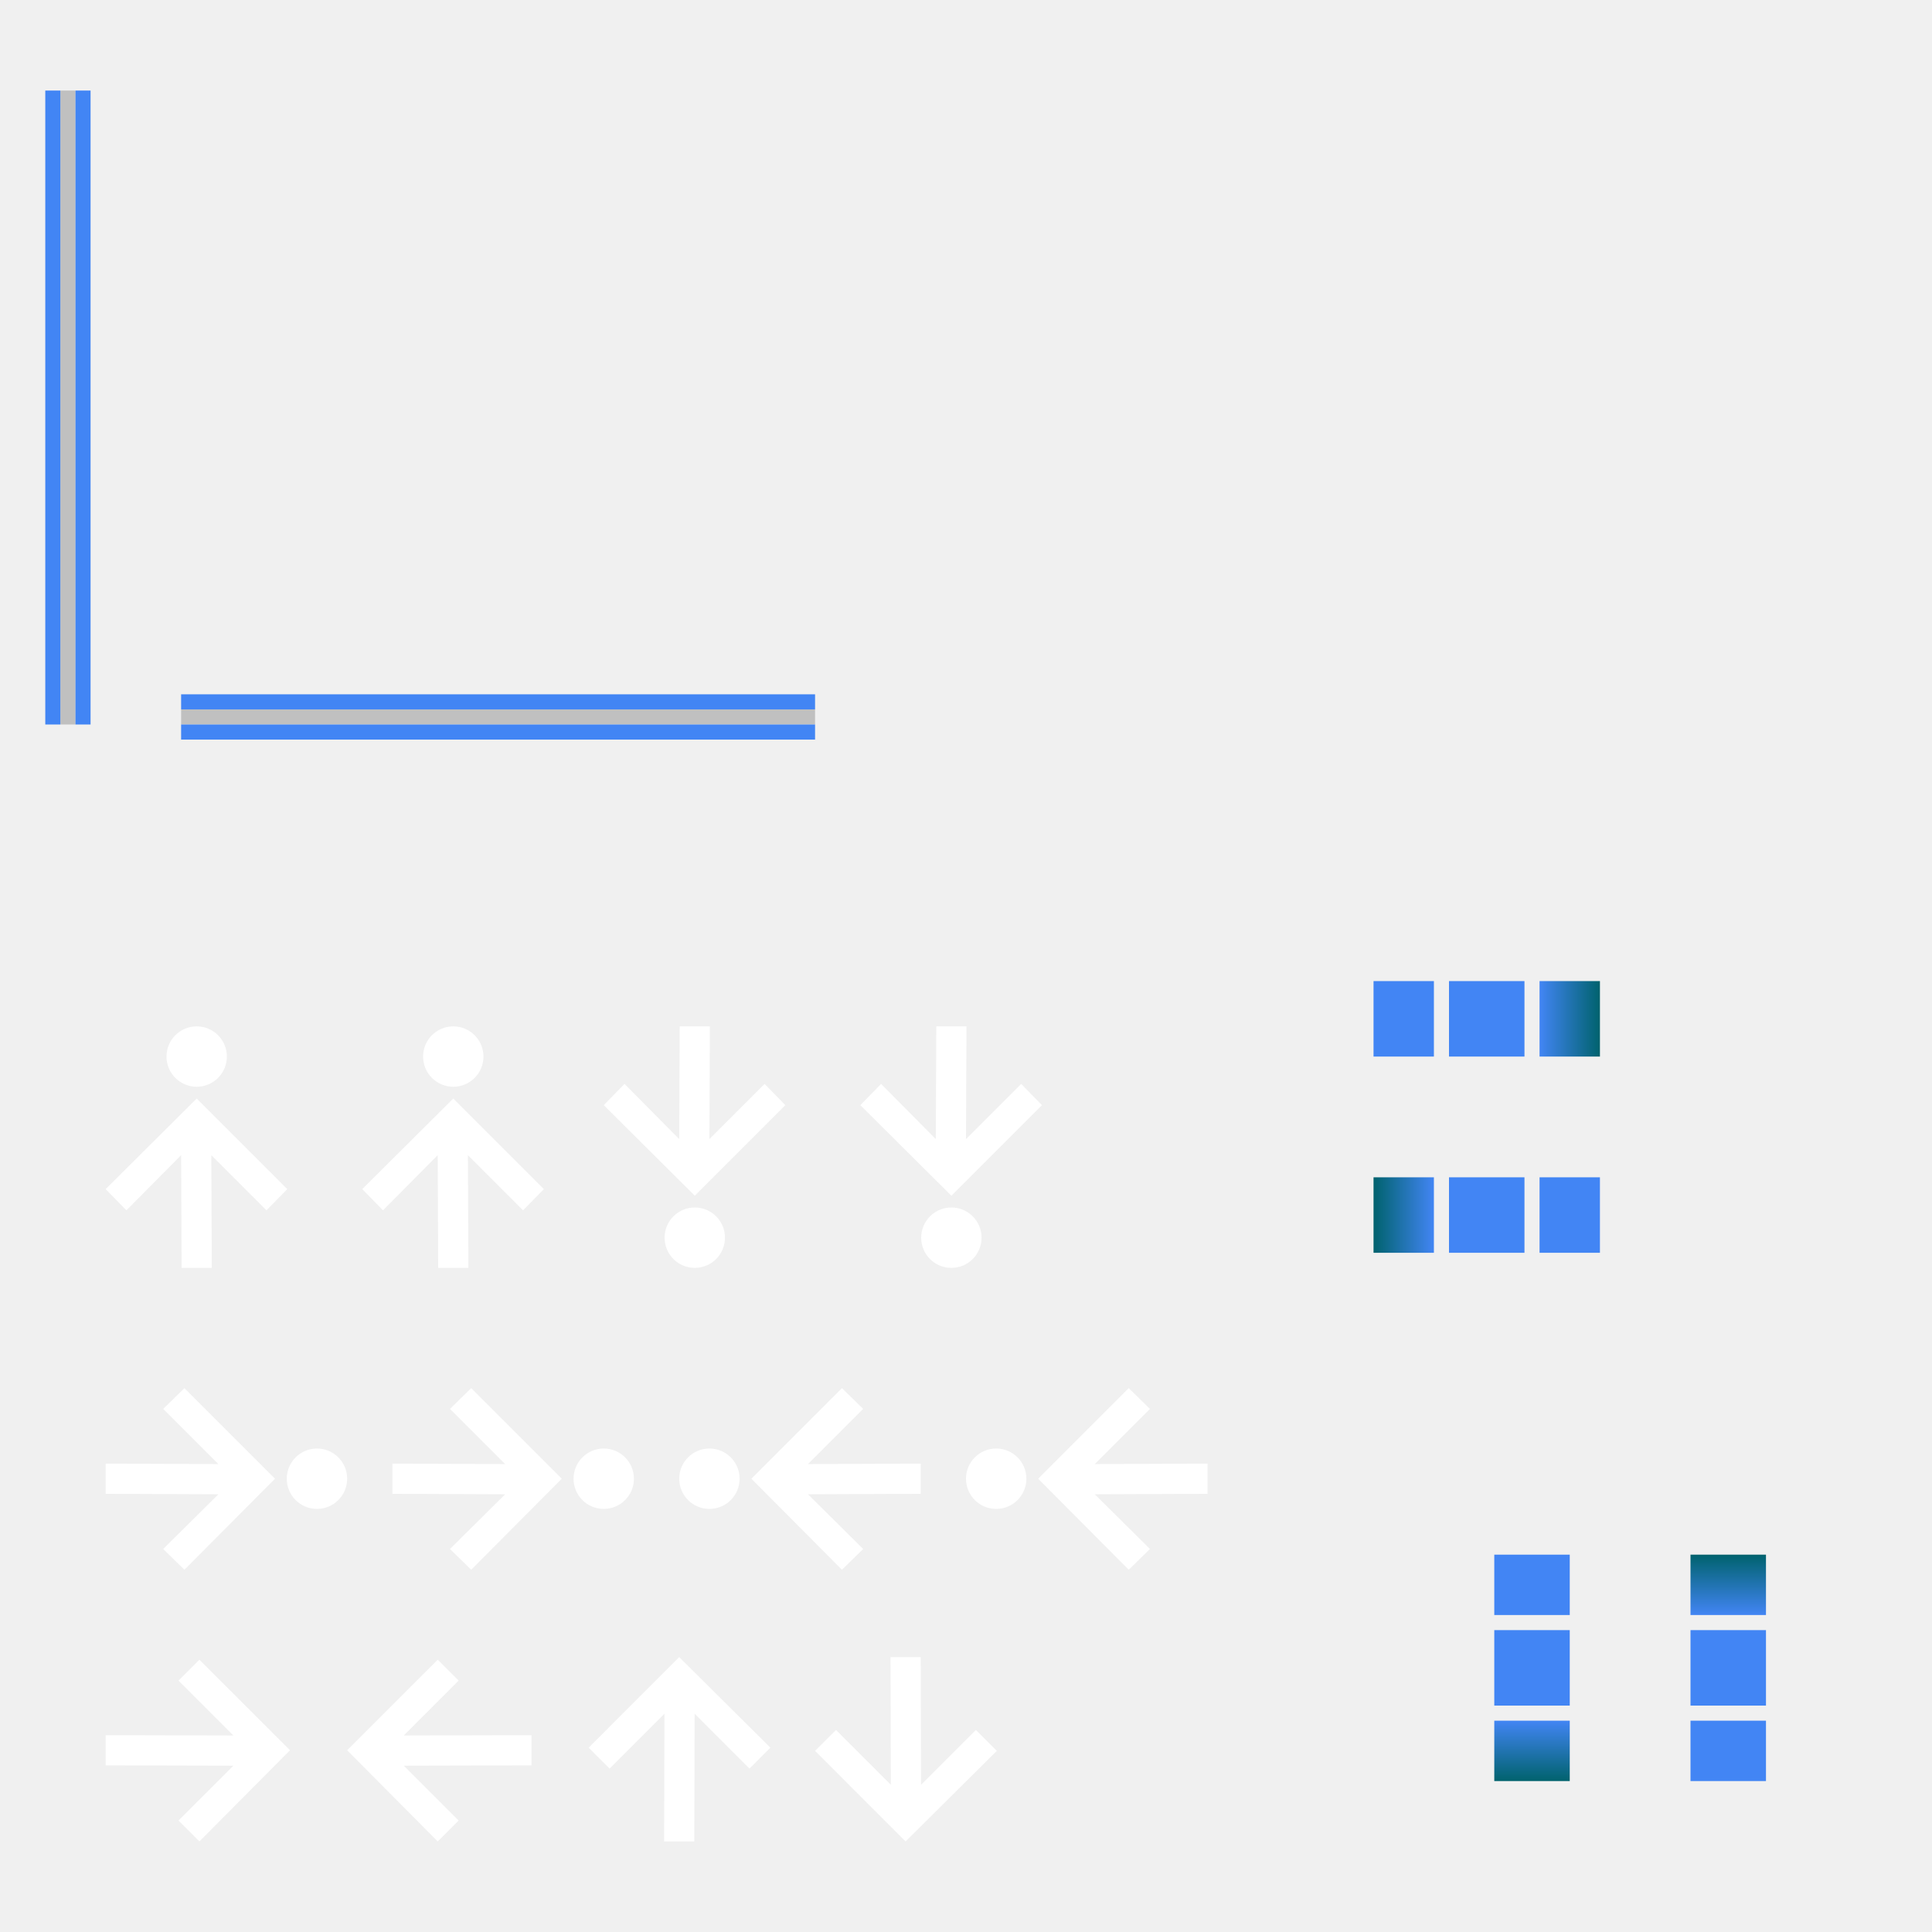
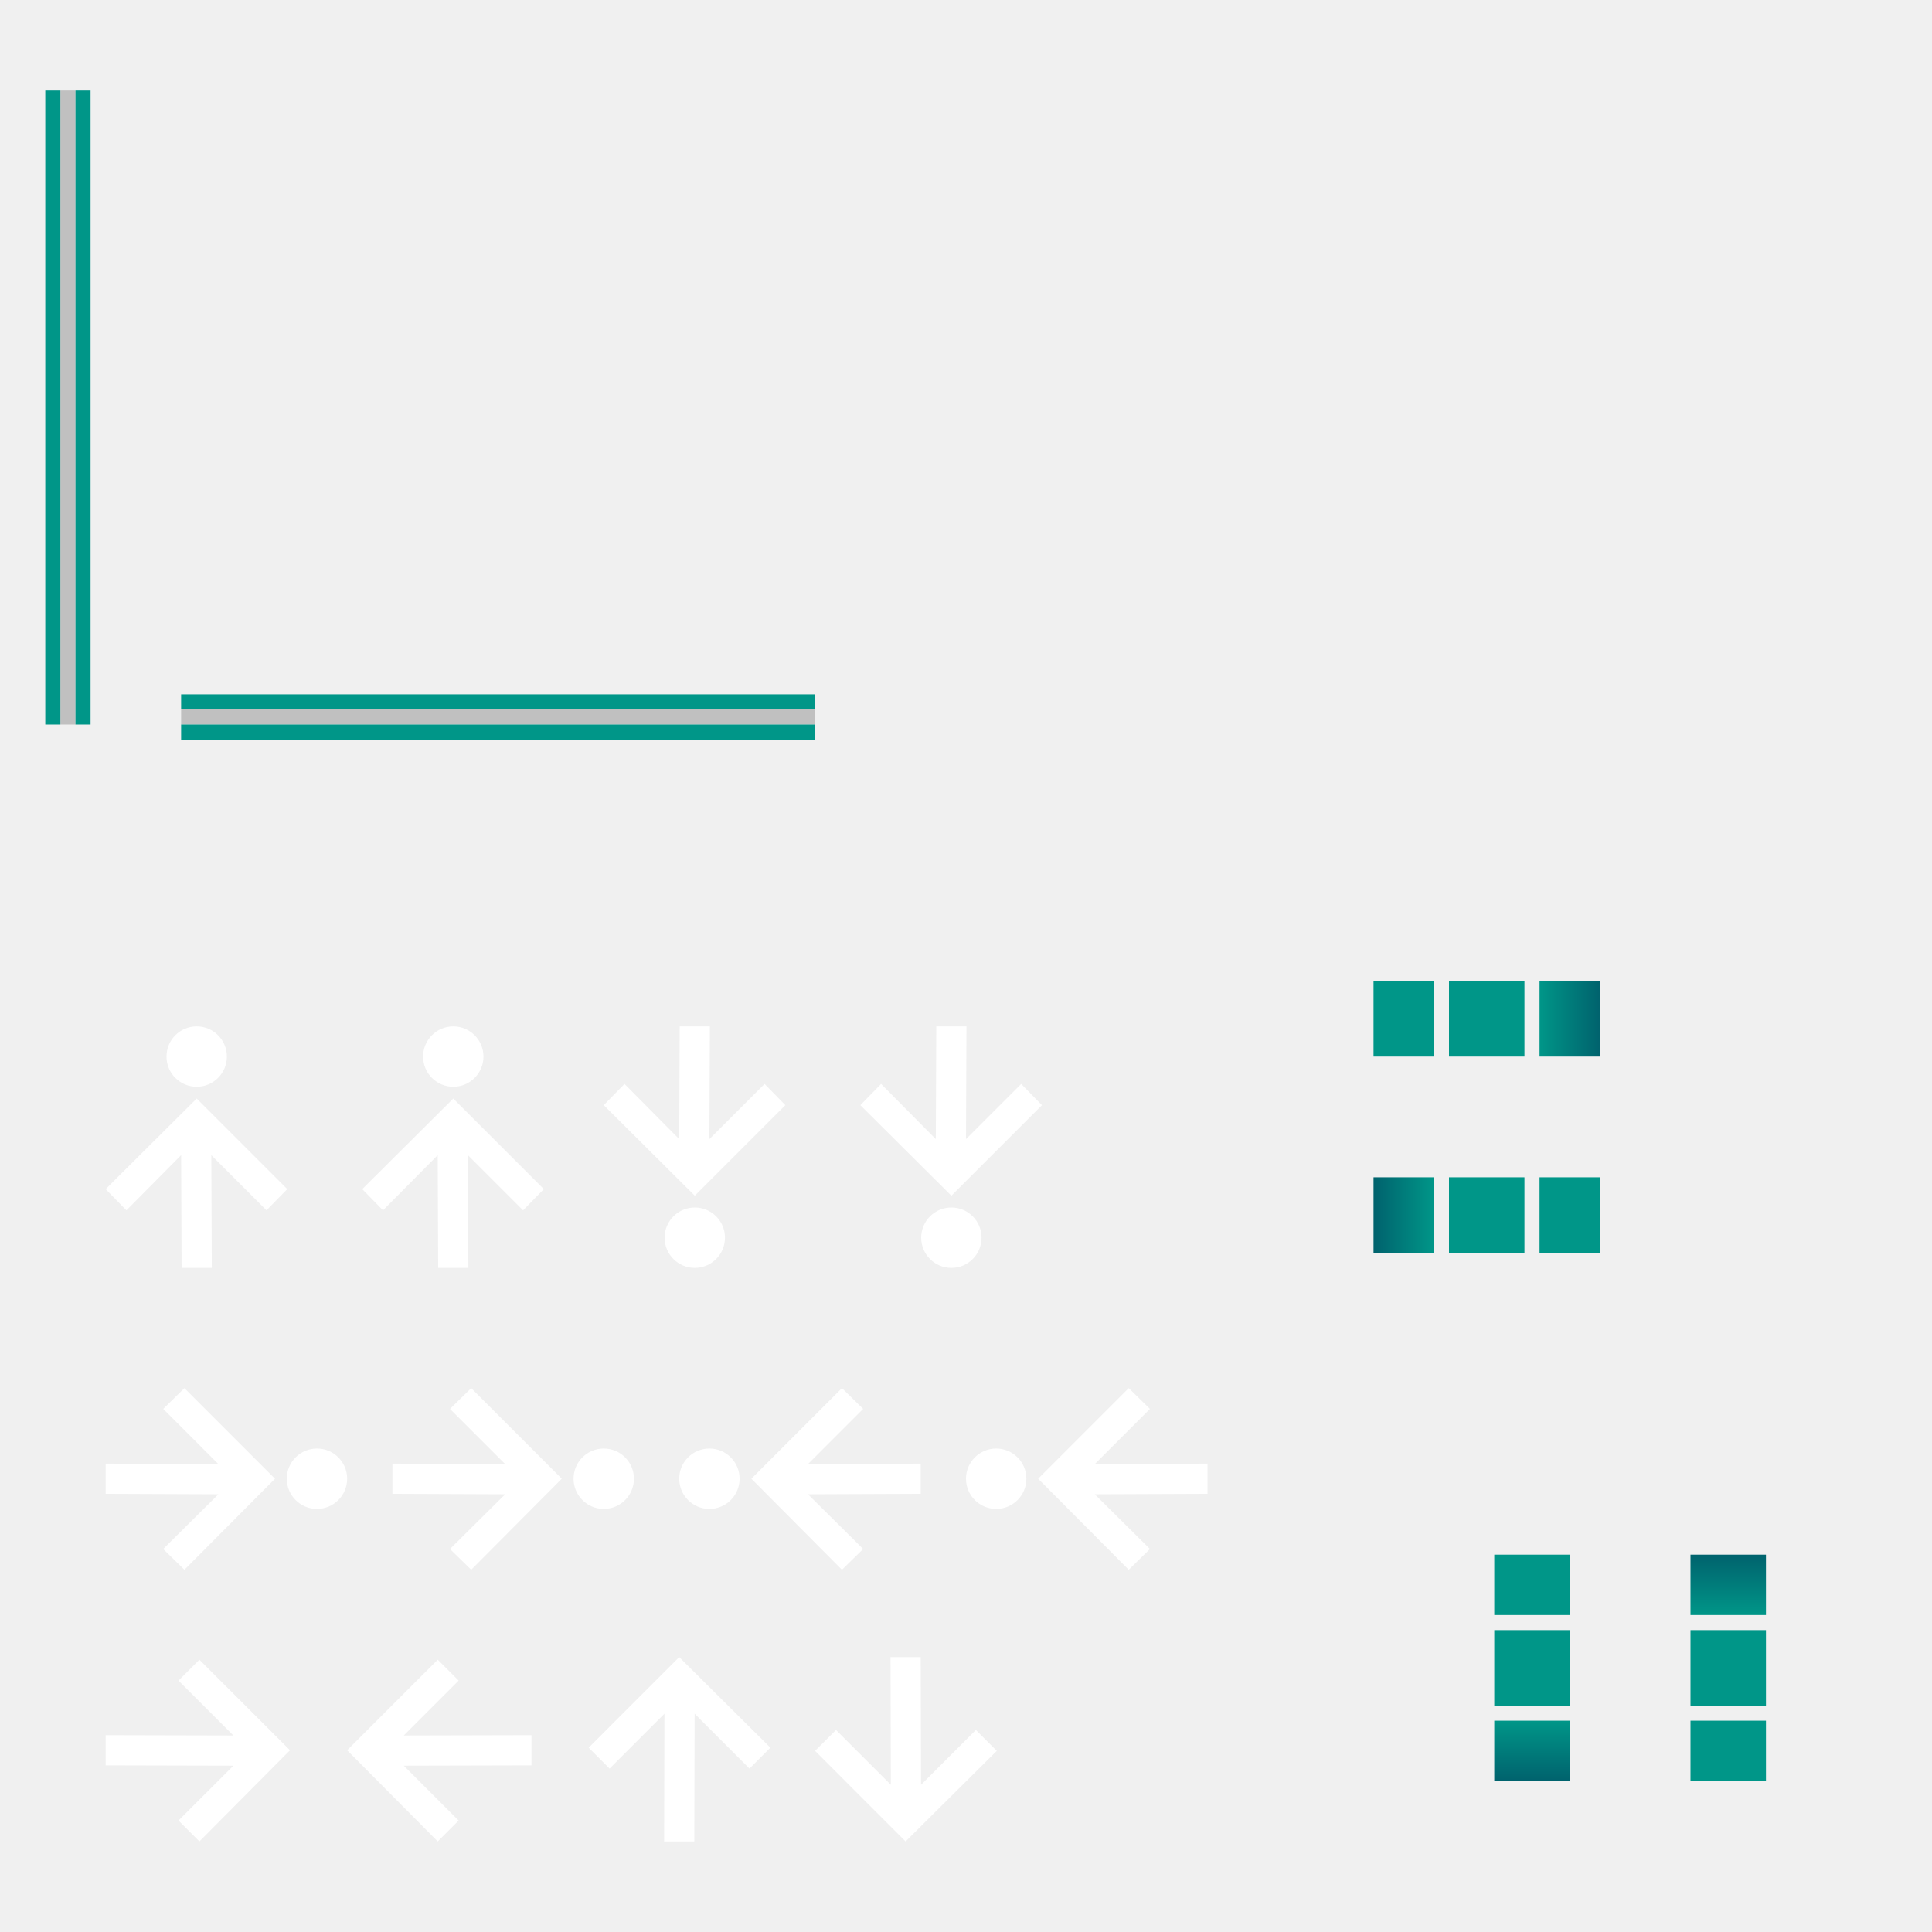
<svg xmlns="http://www.w3.org/2000/svg" xmlns:ns1="http://www.openswatchbook.org/uri/2009/osb" xmlns:xlink="http://www.w3.org/1999/xlink" id="svg2" width="128" height="128" version="1">
  <defs id="defs4">
    <linearGradient id="linearGradient4303">
      <stop id="stop4305" offset="0" style="stop-color:#00626d;stop-opacity:1" />
-       <stop id="stop4307" offset="1" style="stop-color:#4285f4;stop-opacity:1" />
+       <stop id="stop4307" offset="1" style="stop-color:#009688;stop-opacity:1" />
    </linearGradient>
    <linearGradient id="linearGradient4291">
      <stop id="stop4293" offset="0" style="stop-color:#007584;stop-opacity:1" />
-       <stop id="stop4295" offset="1" style="stop-color:#4285f4;stop-opacity:1" />
+       <stop id="stop4295" offset="1" style="stop-color:#009688;stop-opacity:1" />
    </linearGradient>
    <linearGradient id="linearGradient6476" ns1:paint="solid">
      <stop id="stop6478" offset="0" style="stop-color:#ffffff;stop-opacity:1" />
    </linearGradient>
    <linearGradient id="linearGradient6476-1" ns1:paint="solid">
      <stop id="stop6478-5" offset="0" style="stop-color:#ffffff;stop-opacity:1" />
    </linearGradient>
    <linearGradient id="linearGradient4297" x1="266" x2="266" y1="108" y2="112" gradientUnits="userSpaceOnUse" xlink:href="#linearGradient4291" />
    <linearGradient id="linearGradient4301" x1="115" x2="115" y1="103" y2="107" gradientUnits="userSpaceOnUse" xlink:href="#linearGradient4303" />
    <linearGradient id="linearGradient4315" x1="266" x2="266" y1="121" y2="118" gradientUnits="userSpaceOnUse" xlink:href="#linearGradient4291" />
    <linearGradient id="linearGradient4317" x1="101" x2="101" y1="118" y2="114" gradientUnits="userSpaceOnUse" xlink:href="#linearGradient4303" />
    <linearGradient id="linearGradient4325" x1="268" x2="268" y1="112" y2="108" gradientUnits="userSpaceOnUse" xlink:href="#linearGradient4303" />
    <linearGradient id="linearGradient4333" x1="91" x2="95" y1="80.5" y2="80.5" gradientUnits="userSpaceOnUse" xlink:href="#linearGradient4303" />
    <linearGradient id="linearGradient4341" x1="106" x2="102" y1="67" y2="67" gradientUnits="userSpaceOnUse" xlink:href="#linearGradient4303" />
  </defs>
  <rect id="hint-stretch-borders" width="5.221" height="5.403" x="-10" y="0" style="opacity:0.65;fill:#023812;fill-opacity:1;fill-rule:nonzero;stroke:none;stroke-width:1;stroke-linecap:round;stroke-linejoin:round;stroke-miterlimit:4;stroke-dasharray:none;stroke-dashoffset:0;stroke-opacity:1" />
  <g id="north-center" transform="translate(-152,-4)">
-     <path id="path3269" d="m 264,112 0,5 5,0 0,-5 -5,0 z" style="opacity:1;fill:#4285f4;fill-opacity:1;fill-rule:nonzero;stroke:none;stroke-width:1;stroke-linecap:round;stroke-linejoin:round;stroke-miterlimit:4;stroke-dashoffset:0;stroke-opacity:1" />
+     <path id="path3269" d="m 264,112 0,5 5,0 0,-5 -5,0 z" style="opacity:1;fill:#009688;fill-opacity:1;fill-rule:nonzero;stroke:none;stroke-width:1;stroke-linecap:round;stroke-linejoin:round;stroke-miterlimit:4;stroke-dashoffset:0;stroke-opacity:1" />
  </g>
  <g id="north-top" transform="translate(-152,-5)" style="fill-opacity:1;fill:url(#linearGradient4297)">
    <path id="path3273" d="m 112,103 0,1 0,1 0,2 5,0 0,-2 0,-1 0,-1 -5,0 z" transform="translate(152,5)" style="opacity:1;fill:url(#linearGradient4301);fill-opacity:1;fill-rule:nonzero;stroke:none;stroke-width:1;stroke-linecap:round;stroke-linejoin:round;stroke-miterlimit:4;stroke-dashoffset:0;stroke-opacity:1" />
  </g>
  <g id="north-bottom" transform="translate(-152,-3)">
-     <path id="path3283" d="m 112,114 0,3 0,1 5,0 0,-1 0,-3 -5,0 z" transform="translate(152,3)" style="opacity:1;fill:#4285f4;fill-opacity:1;fill-rule:nonzero;stroke:none;stroke-width:1;stroke-linecap:round;stroke-linejoin:round;stroke-miterlimit:4;stroke-dashoffset:0;stroke-opacity:1" />
+     <path id="path3283" d="m 112,114 0,3 0,1 5,0 0,-1 0,-3 -5,0 z" transform="translate(152,3)" style="opacity:1;fill:#009688;fill-opacity:1;fill-rule:nonzero;stroke:none;stroke-width:1;stroke-linecap:round;stroke-linejoin:round;stroke-miterlimit:4;stroke-dashoffset:0;stroke-opacity:1" />
  </g>
  <g id="south-center" transform="translate(-165,-4)">
-     <path id="path4084" d="m 264,112 0,5 5,0 0,-5 -5,0 z" style="opacity:1;fill:#4285f4;fill-opacity:1;fill-rule:nonzero;stroke:none" />
+     <path id="path4084" d="m 264,112 0,5 5,0 0,-5 -5,0 z" style="opacity:1;fill:#009688;fill-opacity:1;fill-rule:nonzero;stroke:none" />
  </g>
  <g id="south-top" transform="translate(-165,-5)">
-     <path id="path4088" d="m 99,103 0,1 0,1 0,2 5,0 0,-2 0,-1 0,-1 -5,0 z" transform="translate(165,5)" style="opacity:1;fill:#4285f4;fill-opacity:1;fill-rule:nonzero;stroke:none" />
+     <path id="path4088" d="m 99,103 0,1 0,1 0,2 5,0 0,-2 0,-1 0,-1 -5,0 z" transform="translate(165,5)" style="opacity:1;fill:#009688;fill-opacity:1;fill-rule:nonzero;stroke:none" />
  </g>
  <g id="south-bottom" transform="translate(-165,-3)" style="fill-opacity:1;fill:url(#linearGradient4315)">
    <path id="path4098" d="m 99,114 0,3 0,1 5,0 0,-1 0,-3 -5,0 z" transform="translate(165,3)" style="opacity:1;fill:url(#linearGradient4317);fill-opacity:1;fill-rule:nonzero;stroke:none" />
  </g>
  <g id="east-center" transform="matrix(0,-1,1,0,-16,334)">
-     <path id="path4106" d="m 264,112 0,5 5,0 0,-5 -5,0 z" style="opacity:1;fill:#4285f4;fill-opacity:1;fill-rule:nonzero;stroke:none" />
+     <path id="path4106" d="m 264,112 0,5 5,0 0,-5 -5,0 z" style="opacity:1;fill:#009688;fill-opacity:1;fill-rule:nonzero;stroke:none" />
  </g>
  <g id="east-left" transform="matrix(0,-1,1,0,-17,334)">
-     <path id="path4110" d="m 91,65 0,5 1,0 3,0 0,-5 -3,0 -1,0 z" transform="matrix(0,1,-1,0,334,17)" style="opacity:1;fill:#4285f4;fill-opacity:1;fill-rule:nonzero;stroke:none" />
+     <path id="path4110" d="m 91,65 0,5 1,0 3,0 0,-5 -3,0 -1,0 z" transform="matrix(0,1,-1,0,334,17)" style="opacity:1;fill:#009688;fill-opacity:1;fill-rule:nonzero;stroke:none" />
  </g>
  <g id="east-right" transform="matrix(0,-1,1,0,-15,334)">
    <path id="path4120" d="m 102,65 0,5 3,0 1,0 0,-5 -1,0 -3,0 z" transform="matrix(0,1,-1,0,334,15)" style="opacity:1;fill:url(#linearGradient4341);fill-opacity:1;fill-rule:nonzero;stroke:none" />
  </g>
  <g id="west-center" transform="matrix(0,-1,1,0,-16,347)">
-     <path id="path4128" d="m 264,112 0,5 5,0 0,-5 -5,0 z" style="opacity:1;fill:#4285f4;fill-opacity:1;fill-rule:nonzero;stroke:none" />
+     <path id="path4128" d="m 264,112 0,5 5,0 0,-5 -5,0 z" style="opacity:1;fill:#009688;fill-opacity:1;fill-rule:nonzero;stroke:none" />
  </g>
  <g id="west-left" transform="matrix(0,-1,1,0,-17,347)" style="fill-opacity:1;fill:url(#linearGradient4325)">
    <path id="path4132" d="m 91,78 0,5 1,0 3,0 0,-5 -3,0 -1,0 z" transform="matrix(0,1,-1,0,347,17)" style="opacity:1;fill:url(#linearGradient4333);fill-opacity:1.0;fill-rule:nonzero;stroke:none" />
  </g>
  <g id="west-right" transform="matrix(0,-1,1,0,-15,347)">
-     <path id="path4143" d="m 102,78 0,5 3,0 1,0 0,-5 -1,0 -3,0 z" transform="matrix(0,1,-1,0,347,15)" style="opacity:1;fill:#4285f4;fill-opacity:1;fill-rule:nonzero;stroke:none" />
+     <path id="path4143" d="m 102,78 0,5 3,0 1,0 0,-5 -1,0 -3,0 z" transform="matrix(0,1,-1,0,347,15)" style="opacity:1;fill:#009688;fill-opacity:1;fill-rule:nonzero;stroke:none" />
  </g>
  <g id="vertical-centerindicator" transform="translate(1,15)">
    <rect id="rect4223-8" width="42" height="1" x="11" y="32" style="opacity:0.2;fill:#000000;fill-opacity:1;fill-rule:nonzero;stroke:none" />
-     <rect id="rect4209-5" width="42" height="1" x="11" y="33" style="opacity:1;fill:#4285f4;fill-opacity:1;fill-rule:nonzero;stroke:none" />
-     <rect id="rect2706-6" width="42" height="1" x="11" y="31" style="opacity:1;fill:#4285f4;fill-opacity:1;fill-rule:nonzero;stroke:none" />
+     <rect id="rect4209-5" width="42" height="1" x="11" y="33" style="opacity:1;fill:#009688;fill-opacity:1;fill-rule:nonzero;stroke:none" />
+     <rect id="rect2706-6" width="42" height="1" x="11" y="31" style="opacity:1;fill:#009688;fill-opacity:1;fill-rule:nonzero;stroke:none" />
  </g>
  <g id="horizontal-centerindicator" transform="translate(-4,17)">
    <rect id="rect4227-2" width="42" height="1" x="-31" y="8" transform="matrix(0,-1,1,0,0,0)" style="opacity:0.2;fill:#000000;fill-opacity:1;fill-rule:nonzero;stroke:none" />
-     <rect id="rect4229-5" width="42" height="1" x="-31" y="9" transform="matrix(0,-1,1,0,0,0)" style="opacity:1;fill:#4285f4;fill-opacity:1;fill-rule:nonzero;stroke:none" />
-     <rect id="rect2721-2" width="42" height="1" x="-31" y="7" transform="matrix(0,-1,1,0,0,0)" style="opacity:1;fill:#4285f4;fill-opacity:1;fill-rule:nonzero;stroke:none" />
+     <rect id="rect4229-5" width="42" height="1" x="-31" y="9" transform="matrix(0,-1,1,0,0,0)" style="opacity:1;fill:#009688;fill-opacity:1;fill-rule:nonzero;stroke:none" />
+     <rect id="rect2721-2" width="42" height="1" x="-31" y="7" transform="matrix(0,-1,1,0,0,0)" style="opacity:1;fill:#009688;fill-opacity:1;fill-rule:nonzero;stroke:none" />
  </g>
  <g id="west-minslider" transform="translate(5.0312,68.0032)" style="enable-background:new">
    <g id="layer12" transform="translate(-405,100)">
      <path id="path5861" d="m 419,-89.222 -1.375,1.406 -3.656,-3.656 0.031,7.469 -2,0 -0.031,-7.469 -3.625,3.656 -1.375,-1.406 6.031,-6 6,6 z m -4,-8.781 c 0,1.105 -0.895,2 -2,2 -1.105,0 -2,-0.895 -2,-2 0,-1.105 0.895,-2 2,-2 1.105,0 2,0.895 2,2 z" style="opacity:1;fill:#ffffff;fill-opacity:1" />
    </g>
  </g>
  <g id="north-offsetslider" transform="translate(37,108.0004)" style="enable-background:new">
    <g id="layer12-3" transform="translate(-385,98.003)">
      <path id="path5867" d="m 387,-90.215 1.386,1.385 3.635,-3.635 -0.021,8.461 2,0 0.021,-8.461 3.634,3.635 1.385,-1.385 -6.041,-6.001 z" style="opacity:1;fill:#ffffff;fill-opacity:1" />
    </g>
  </g>
  <g id="north-maxslider" transform="translate(6.9988,89.96885)" style="enable-background:new">
    <g id="layer12-0" transform="translate(-325,99.003)">
      <path id="path5831" d="m 330.22,-97.003 -1.406,1.375 3.656,3.656 -7.469,-0.031 0,2 7.469,0.031 -3.656,3.625 1.406,1.375 6,-6.031 -6,-6 z m 8.781,4 c -1.105,0 -2,0.895 -2,2 0,1.105 0.895,2 2,2 1.105,0 2,-0.895 2,-2 0,-1.105 -0.895,-2 -2,-2 z" style="opacity:1;fill:#ffffff;fill-opacity:1" />
    </g>
  </g>
  <g id="east-offsetslider" transform="translate(5.0016,107.9598)" style="enable-background:new">
    <g id="layer12-8" transform="translate(-305,99.003)">
      <path id="path5825" d="m 313.21,-97.003 -1.385,1.386 3.635,3.635 -8.461,-0.021 0,2 8.461,0.021 -3.635,3.634 1.385,1.385 6.001,-6.041 z" style="opacity:1;fill:#ffffff;fill-opacity:1" />
    </g>
  </g>
  <g id="east-minslider" transform="translate(22.0312,68.0032)" style="enable-background:new">
    <g id="g4409" transform="translate(-405,100)">
      <path id="path4411" d="m 419,-89.222 -1.375,1.406 -3.656,-3.656 0.031,7.469 -2,0 -0.031,-7.469 -3.625,3.656 -1.375,-1.406 6.031,-6 6,6 z m -4,-8.781 c 0,1.105 -0.895,2 -2,2 -1.105,0 -2,-0.895 -2,-2 0,-1.105 0.895,-2 2,-2 1.105,0 2,0.895 2,2 z" style="opacity:1;fill:#ffffff;fill-opacity:1" />
    </g>
  </g>
  <g id="west-maxslider" transform="matrix(1,0,0,-1,38.0312,83.9968)" style="enable-background:new">
    <g id="g4415" transform="translate(-405,100)">
      <path id="path4417" d="m 419,-89.222 -1.375,1.406 -3.656,-3.656 0.031,7.469 -2,0 -0.031,-7.469 -3.625,3.656 -1.375,-1.406 6.031,-6 6,6 z m -4,-8.781 c 0,1.105 -0.895,2 -2,2 -1.105,0 -2,-0.895 -2,-2 0,-1.105 0.895,-2 2,-2 1.105,0 2,0.895 2,2 z" style="opacity:1;fill:#ffffff;fill-opacity:1" />
    </g>
  </g>
  <g id="east-maxslider" transform="matrix(1,0,0,-1,55.0312,83.9968)" style="enable-background:new">
    <g id="g4421" transform="translate(-405,100)">
      <path id="path4423" d="m 419,-89.222 -1.375,1.406 -3.656,-3.656 0.031,7.469 -2,0 -0.031,-7.469 -3.625,3.656 -1.375,-1.406 6.031,-6 6,6 z m -4,-8.781 c 0,1.105 -0.895,2 -2,2 -1.105,0 -2,-0.895 -2,-2 0,-1.105 0.895,-2 2,-2 1.105,0 2,0.895 2,2 z" style="opacity:1;fill:#ffffff;fill-opacity:1" />
    </g>
  </g>
  <g id="south-maxslider" transform="translate(25.9988,89.96885)" style="enable-background:new">
    <g id="g4427" transform="translate(-325,99.003)">
      <path id="path4429" d="m 330.22,-97.003 -1.406,1.375 3.656,3.656 -7.469,-0.031 0,2 7.469,0.031 -3.656,3.625 1.406,1.375 6,-6.031 -6,-6 z m 8.781,4 c -1.105,0 -2,0.895 -2,2 0,1.105 0.895,2 2,2 1.105,0 2,-0.895 2,-2 0,-1.105 -0.895,-2 -2,-2 z" style="opacity:1;fill:#ffffff;fill-opacity:1" />
    </g>
  </g>
  <g id="north-minslider" transform="matrix(-1,0,0,1,61.0012,89.96885)" style="enable-background:new">
    <g id="g4433" transform="translate(-325,99.003)">
      <path id="path4435" d="m 330.22,-97.003 -1.406,1.375 3.656,3.656 -7.469,-0.031 0,2 7.469,0.031 -3.656,3.625 1.406,1.375 6,-6.031 -6,-6 z m 8.781,4 c -1.105,0 -2,0.895 -2,2 0,1.105 0.895,2 2,2 1.105,0 2,-0.895 2,-2 0,-1.105 -0.895,-2 -2,-2 z" style="opacity:1;fill:#ffffff;fill-opacity:1" />
    </g>
  </g>
  <g id="south-minslider" transform="matrix(-1,0,0,1,80.0012,89.96885)" style="enable-background:new">
    <g id="g4439" transform="translate(-325,99.003)">
      <path id="path4441" d="m 330.22,-97.003 -1.406,1.375 3.656,3.656 -7.469,-0.031 0,2 7.469,0.031 -3.656,3.625 1.406,1.375 6,-6.031 -6,-6 z m 8.781,4 c -1.105,0 -2,0.895 -2,2 0,1.105 0.895,2 2,2 1.105,0 2,-0.895 2,-2 0,-1.105 -0.895,-2 -2,-2 z" style="opacity:1;fill:#ffffff;fill-opacity:1" />
    </g>
  </g>
  <g id="west-offsetslider" transform="matrix(-1,0,0,1,37.2109,107.9598)" style="enable-background:new">
    <g id="g4445" transform="translate(-305,99.003)">
      <path id="path4447" d="m 313.21,-97.003 -1.385,1.386 3.635,3.635 -8.461,-0.021 0,2 8.461,0.021 -3.635,3.634 1.385,1.385 6.001,-6.041 z" style="opacity:1;fill:#ffffff;fill-opacity:1" />
    </g>
  </g>
  <g id="south-offsetslider" transform="matrix(1,0,0,-1,52,123.7871)" style="enable-background:new">
    <g id="g4451" transform="translate(-385,98.003)">
      <path id="path4453" d="m 387,-90.215 1.386,1.385 3.635,-3.635 -0.021,8.461 2,0 0.021,-8.461 3.634,3.635 1.385,-1.385 -6.041,-6.001 z" style="opacity:1;fill:#ffffff;fill-opacity:1" />
    </g>
  </g>
</svg>
